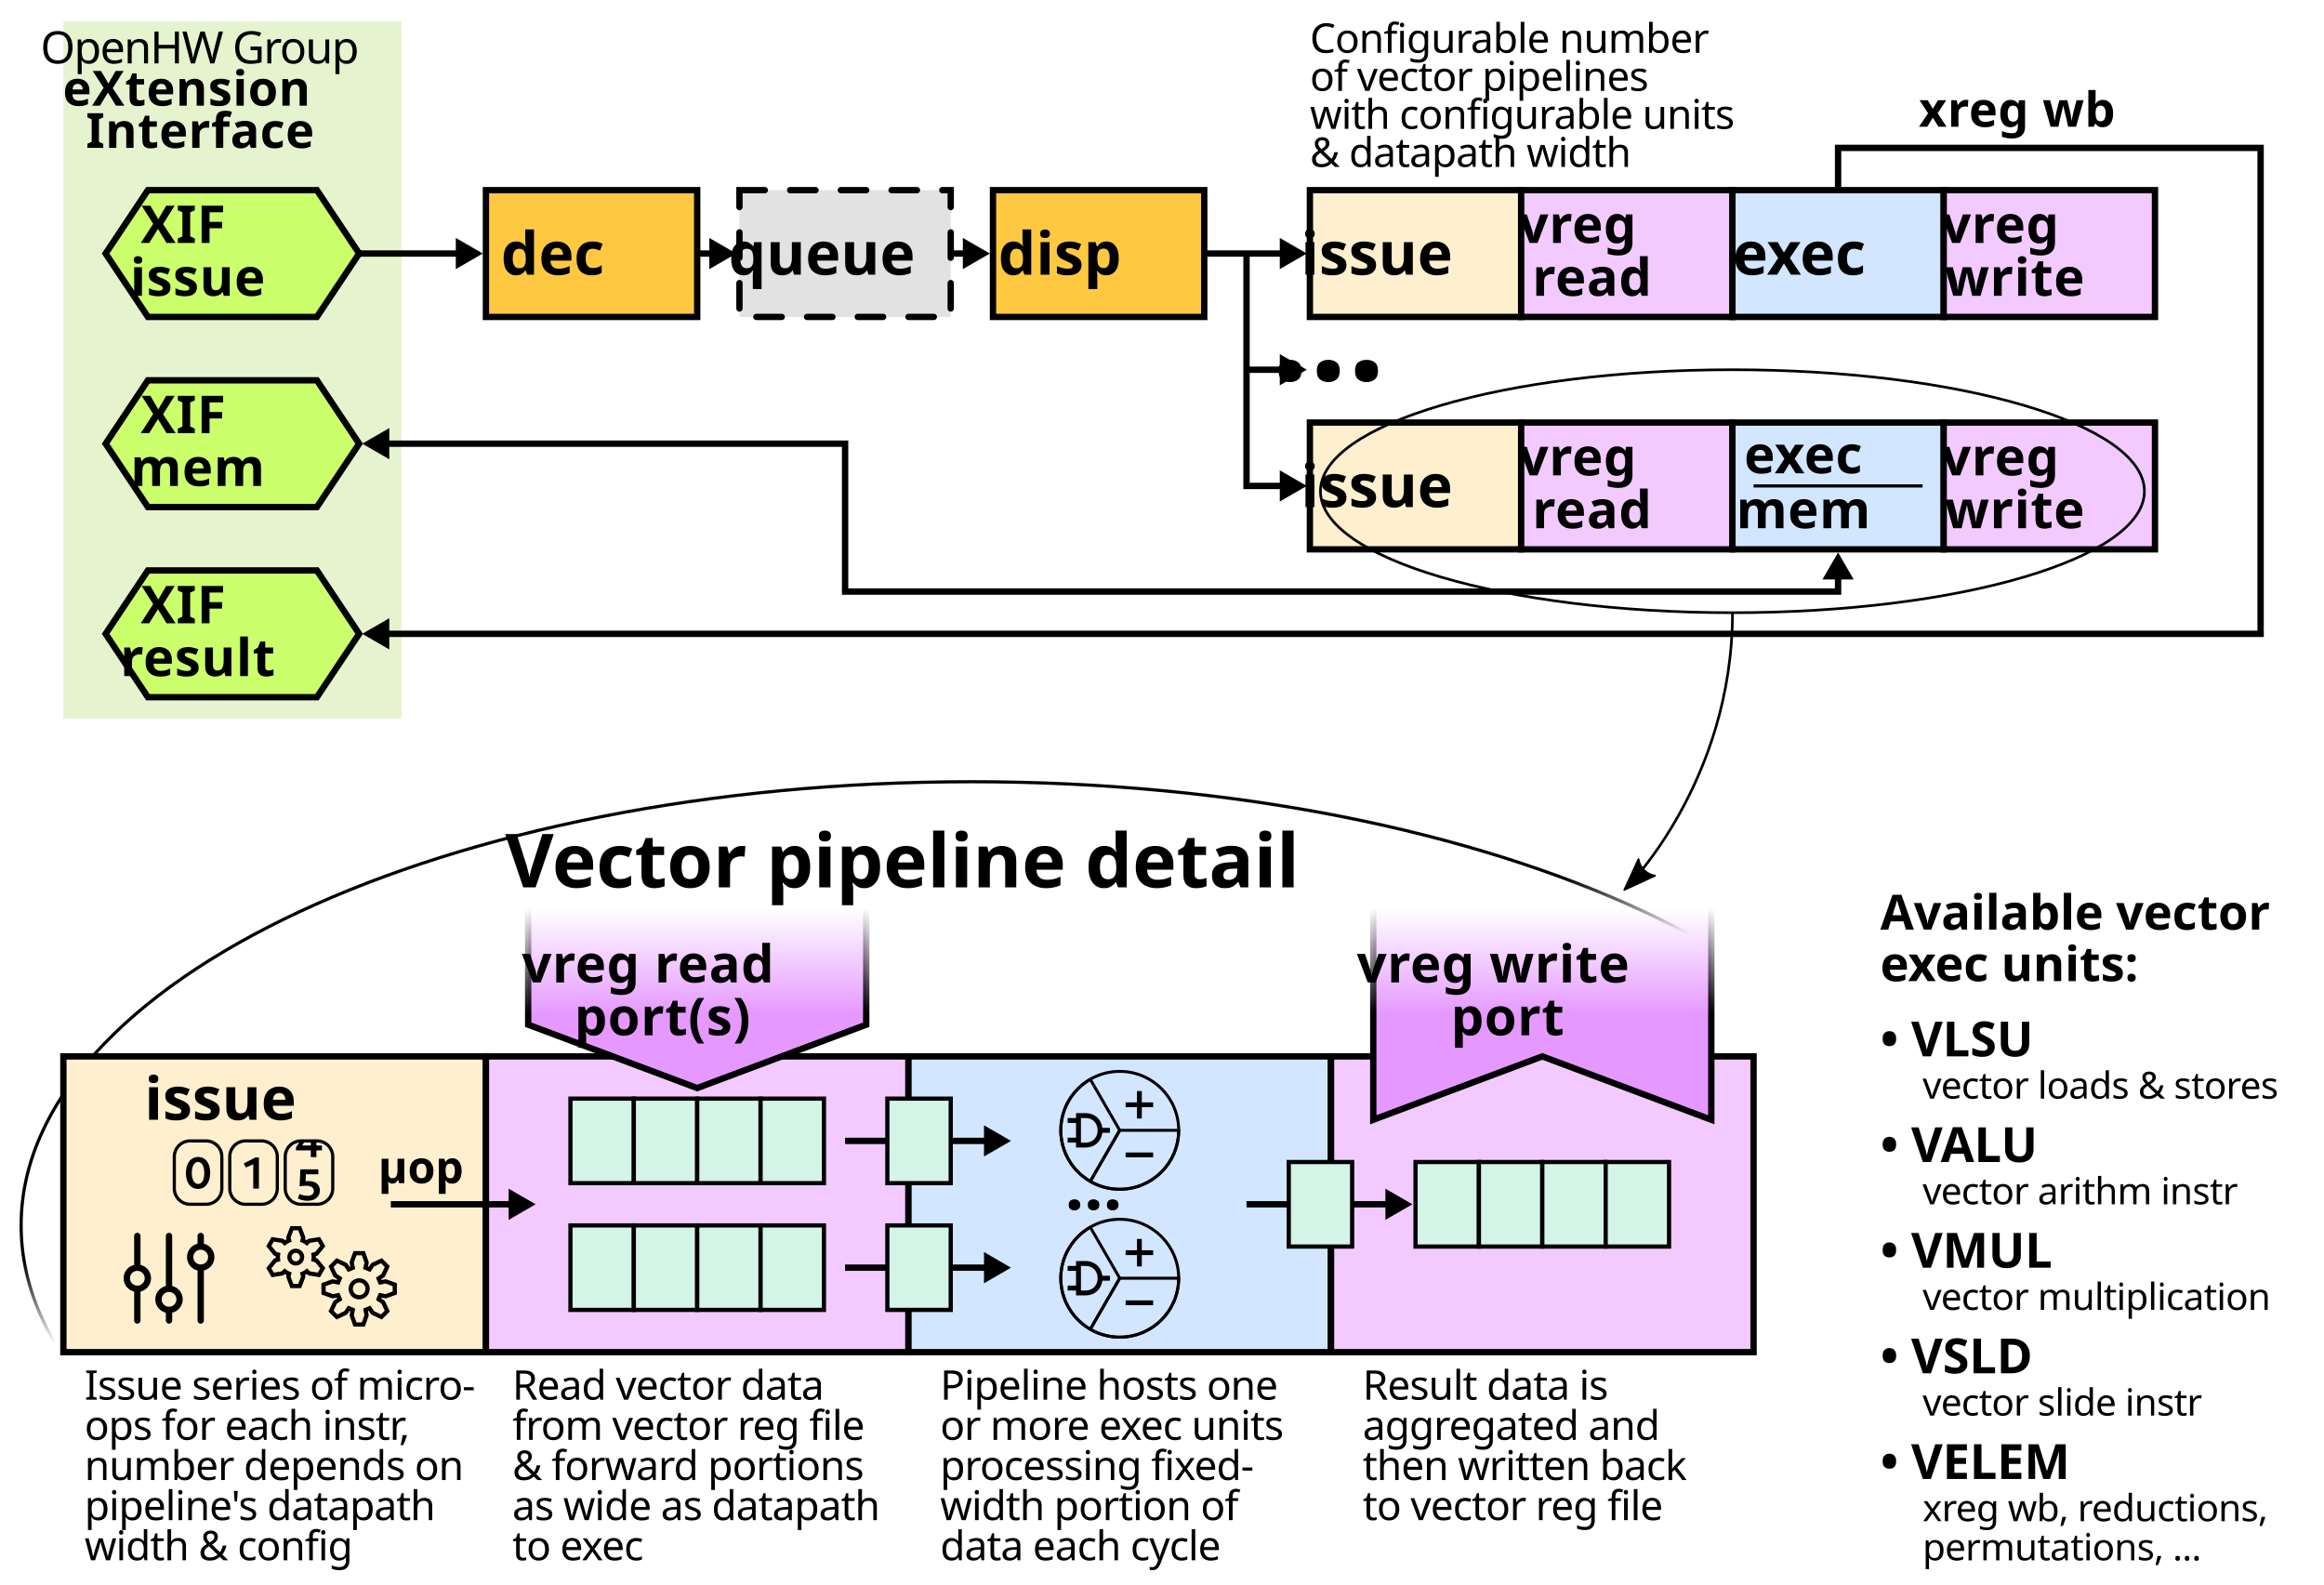
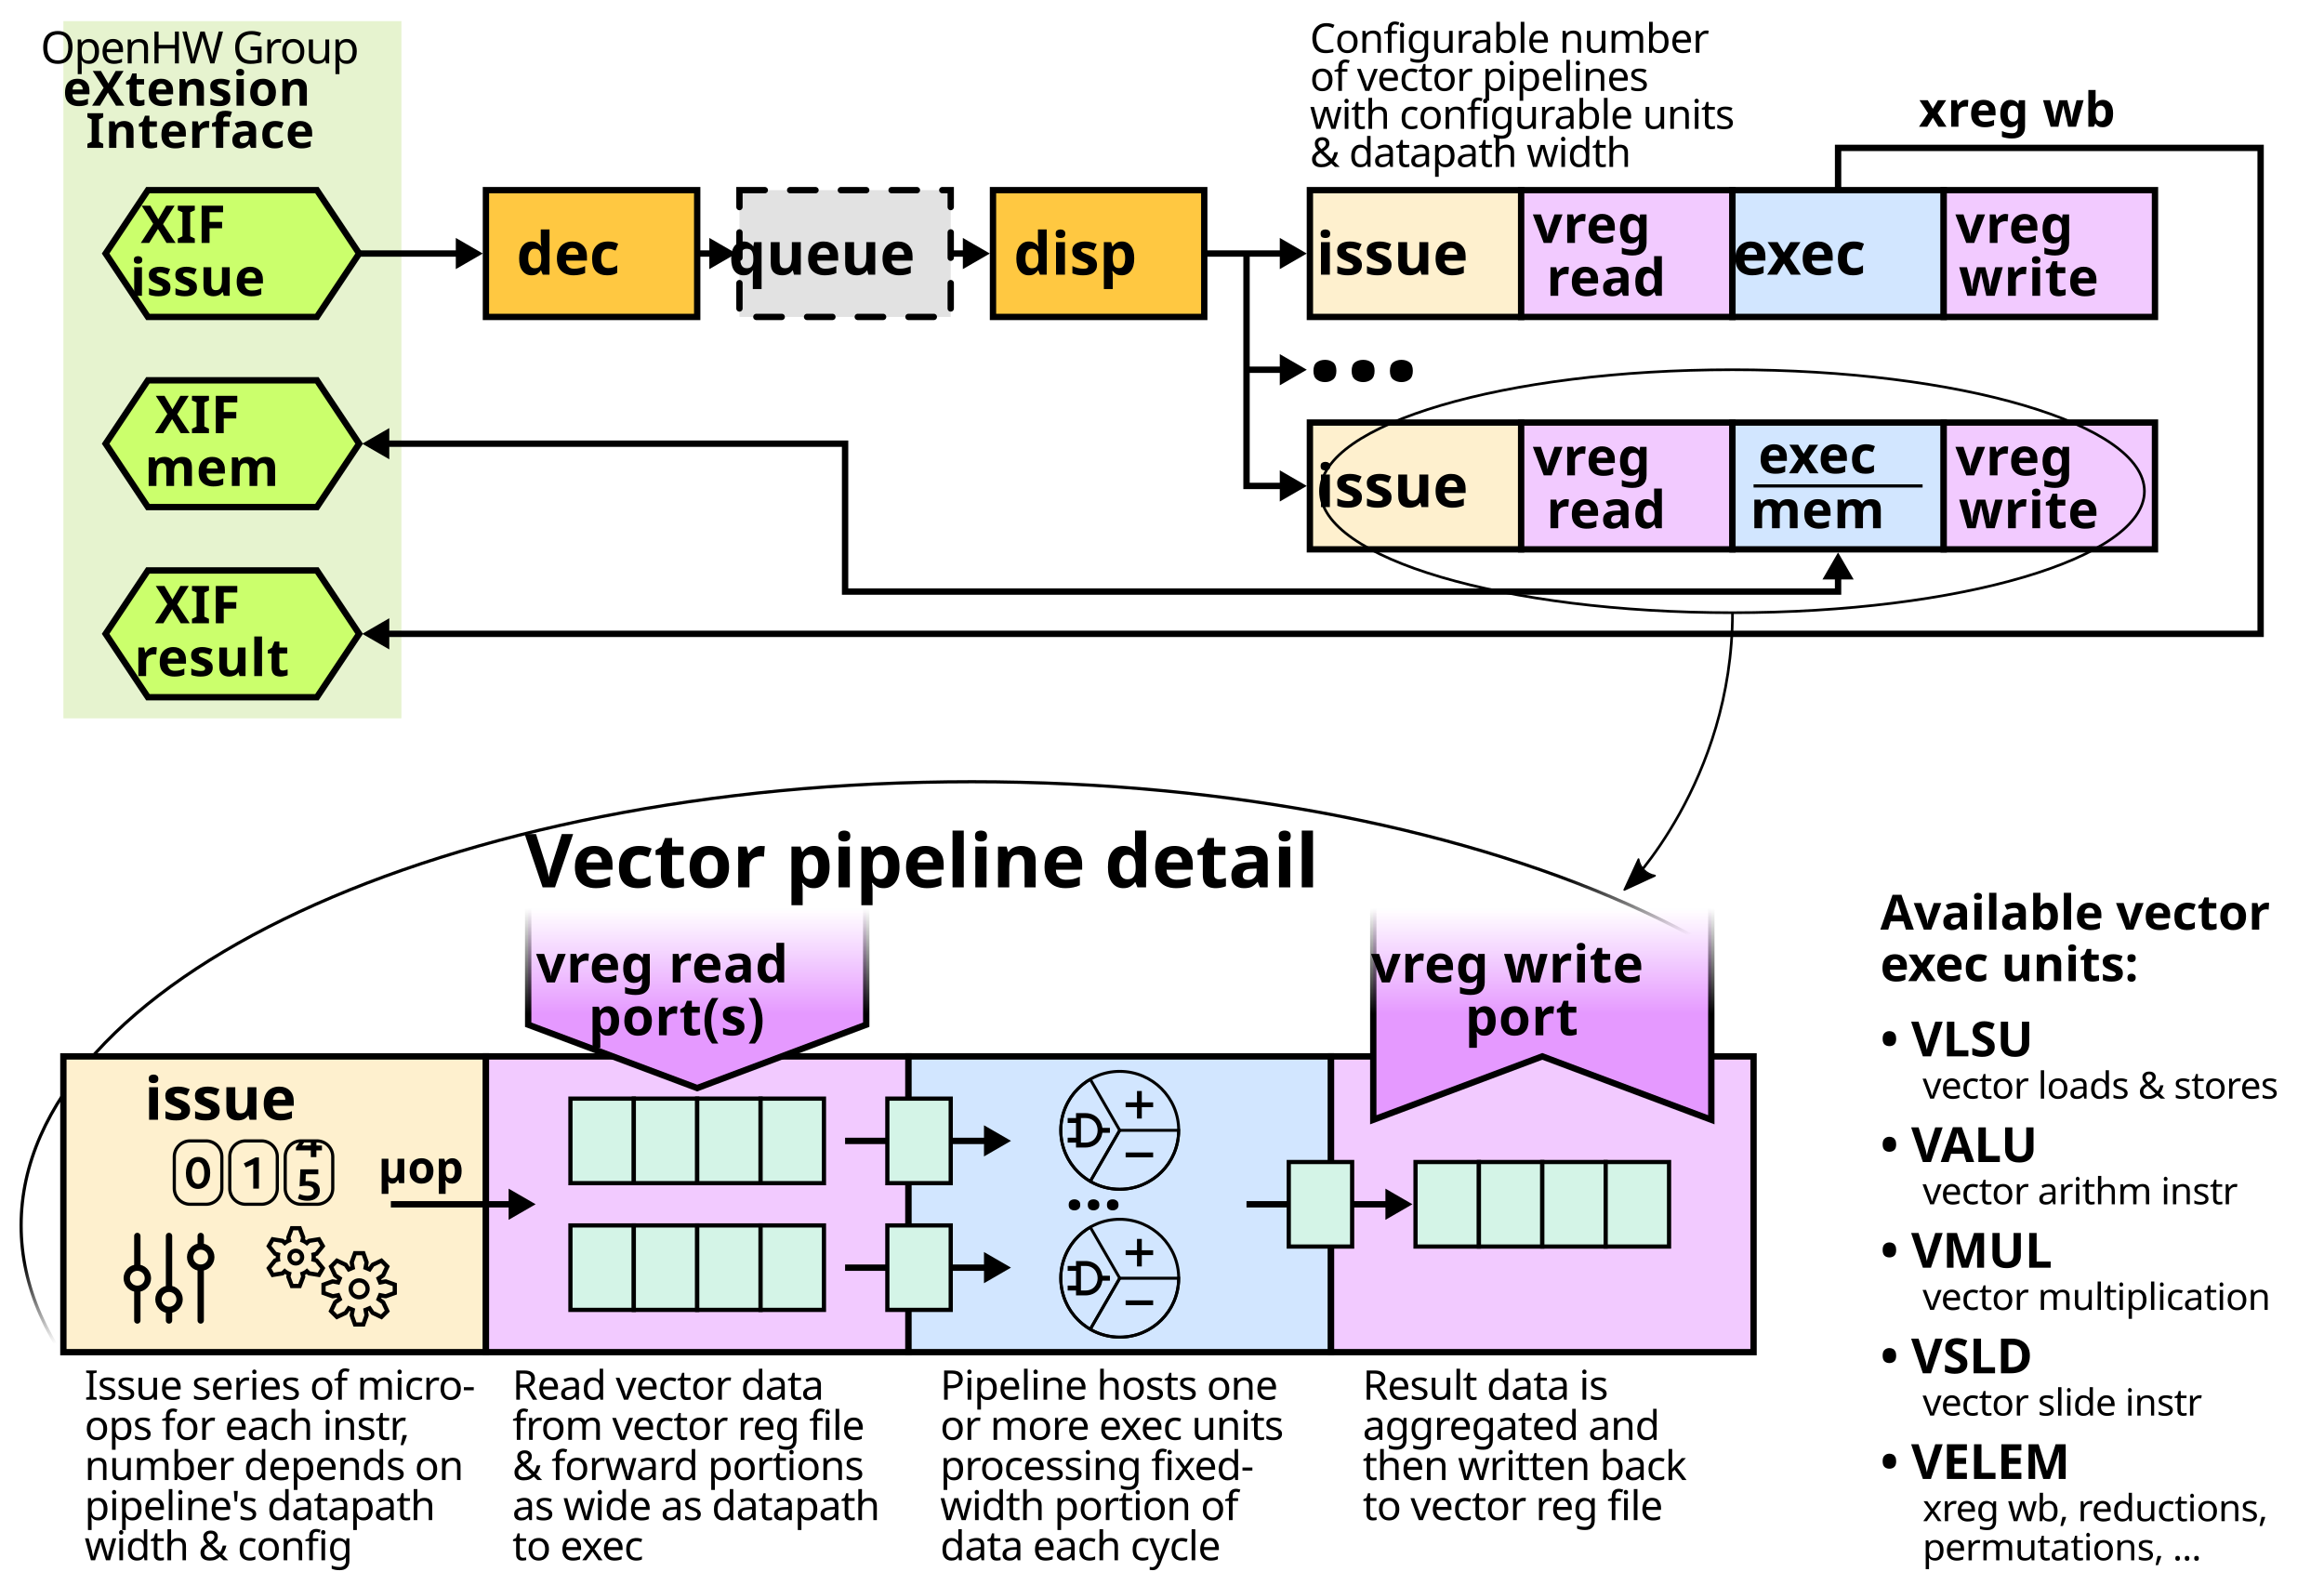
<svg xmlns="http://www.w3.org/2000/svg" xmlns:xlink="http://www.w3.org/1999/xlink" width="220mm" height="150mm" version="1.1" viewBox="0 0 220 150">
  <defs>
    <linearGradient id="linearGradient17680">
      <stop stop-color="#e599ff" offset="0" />
      <stop stop-color="#e599ff" stop-opacity="0" offset="1" />
    </linearGradient>
    <linearGradient id="linearGradient17535">
      <stop offset="0" />
      <stop stop-opacity="0" offset="1" />
    </linearGradient>
    <linearGradient id="linearGradient13724" x1="162" x2="164" y1="71" y2="79" gradientTransform="translate(-18 13)" gradientUnits="userSpaceOnUse">
      <stop offset="0" />
      <stop stop-opacity="0" offset="1" />
    </linearGradient>
    <linearGradient id="linearGradient17537" x1="86" x2="86" y1="86" y2="76" gradientTransform="translate(-20,10)" gradientUnits="userSpaceOnUse" xlink:href="#linearGradient17535" />
    <linearGradient id="linearGradient17682" x1="86" x2="86" y1="86" y2="76" gradientTransform="translate(-20,10)" gradientUnits="userSpaceOnUse" xlink:href="#linearGradient17680" />
    <linearGradient id="linearGradient20952" x1="86" x2="86" y1="88" y2="78" gradientTransform="translate(60,8)" gradientUnits="userSpaceOnUse" xlink:href="#linearGradient17680" />
    <linearGradient id="linearGradient20954" x1="86" x2="86" y1="88" y2="78" gradientTransform="translate(60,8)" gradientUnits="userSpaceOnUse" xlink:href="#linearGradient17535" />
-     <marker id="marker56200-6-4" overflow="visible" orient="auto">
-       <path transform="scale(.4)" d="m5.77 0-8.65 5v-10z" fill="context-stroke" fill-rule="evenodd" stroke="context-stroke" stroke-width="1pt" />
-     </marker>
-     <marker id="marker56200-6-4-0" overflow="visible" orient="auto">
-       <path transform="scale(.4)" d="m5.77 0-8.65 5v-10z" fill="context-stroke" fill-rule="evenodd" stroke="context-stroke" stroke-width="1pt" />
-     </marker>
-     <marker id="marker56200-6-4-6" overflow="visible" orient="auto">
-       <path transform="scale(.4)" d="m5.77 0-8.65 5v-10z" fill="context-stroke" fill-rule="evenodd" stroke="context-stroke" stroke-width="1pt" />
-     </marker>
-     <marker id="marker56200-6-4-7" overflow="visible" orient="auto">
-       <path transform="scale(.4)" d="m5.77 0-8.65 5v-10z" fill="context-stroke" fill-rule="evenodd" stroke="context-stroke" stroke-width="1pt" />
-     </marker>
  </defs>
  <ellipse cx="92" cy="116" rx="90" ry="42" fill="none" stroke="url(#linearGradient13724)" stroke-linecap="round" stroke-width=".3" />
-   <g>
-     <rect x="6" y="2" width="32" height="66" fill="#e6f3cf" />
-     <rect x="70" y="18" width="20" height="12" fill="#e2e2e2" stroke="#000" stroke-dasharray="2.4,2.4" stroke-linecap="round" stroke-width=".6" />
-     <rect x="46" y="18" width="20" height="12" fill="#ffc841" stroke="#000" stroke-linecap="round" stroke-width=".6" />
-     <text x="56" y="26" fill="#000000" font-family="Cantarell" font-size="5.644px" font-weight="bold" stroke-width=".265" text-align="center" text-anchor="middle" style="line-height:6px" xml:space="preserve">
-       <tspan x="56" y="26" font-family="Cantarell" font-size="5.644px" font-weight="bold" stroke-width=".265" text-align="center" text-anchor="middle">dec</tspan>
-     </text>
-     <rect x="94" y="18" width="20" height="12" fill="#ffc841" stroke="#000" stroke-linecap="round" stroke-width=".6" />
-     <text x="104" y="26" fill="#000000" font-family="Cantarell" font-size="5.644px" font-weight="bold" stroke-width=".265" text-align="center" text-anchor="middle" style="line-height:6px" xml:space="preserve">
-       <tspan x="104" y="26" font-family="Cantarell" font-size="5.644px" font-weight="bold" stroke-width=".265" text-align="center" text-anchor="middle">disp</tspan>
-     </text>
-     <rect x="124" y="18" width="20" height="12" fill="#fef0ce" stroke="#000" stroke-linecap="round" stroke-width=".6" />
-     <text x="134" y="26" fill="#000000" font-family="Cantarell" font-size="5.644px" font-weight="bold" stroke-width=".265" text-align="center" text-anchor="middle" style="line-height:6px" xml:space="preserve">
-       <tspan x="134" y="26" font-family="Cantarell" font-size="5.644px" font-weight="bold" stroke-width=".265" text-align="center" text-anchor="middle">issue</tspan>
-     </text>
-     <text x="134" y="36" fill="#000000" font-family="Cantarell" font-size="12.7px" font-weight="bold" stroke-width=".265" text-align="center" text-anchor="middle" style="line-height:13.5px" xml:space="preserve">
-       <tspan x="134" y="36" font-family="Cantarell" font-size="12.7px" font-weight="bold" stroke-width=".265" text-align="center" text-anchor="middle">...</tspan>
-     </text>
-     <rect x="144" y="18" width="20" height="12" fill="#f2caff" stroke="#000" stroke-linecap="round" stroke-width=".6" />
-     <text x="154" y="23" fill="#000000" font-family="Cantarell" font-size="4.939px" font-weight="bold" letter-spacing=".053px" stroke-width=".265" text-align="center" text-anchor="middle" style="line-height:5px" xml:space="preserve">
-       <tspan x="154" y="23" text-align="center">vreg</tspan>
-       <tspan x="154.026" y="28" text-align="center">read</tspan>
-     </text>
-     <rect x="164" y="18" width="20" height="12" fill="#d2e6ff" stroke="#000" stroke-linecap="round" stroke-width=".6" />
-   </g>
-   <g fill="#000000" font-family="Cantarell" stroke-width=".265">
+   <rect x="6" y="2" width="32" height="66" fill="#e6f3cf" />
+   <rect x="70" y="18" width="20" height="12" fill="#e2e2e2" stroke="#000" stroke-dasharray="2.4,2.4" stroke-linecap="round" stroke-width=".6" />
+   <rect x="46" y="18" width="20" height="12" fill="#ffc841" stroke="#000" stroke-linecap="round" stroke-width=".6" />
+   <text x="56" y="26" fill="#000000" font-family="Cantarell" font-size="5.644px" font-weight="bold" stroke-width=".265" text-align="center" text-anchor="middle" style="line-height:6px" xml:space="preserve">
+     <tspan x="56" y="26" font-family="Cantarell" font-size="5.644px" font-weight="bold" stroke-width=".265" text-align="center" text-anchor="middle">dec</tspan>
+   </text>
+   <rect x="94" y="18" width="20" height="12" fill="#ffc841" stroke="#000" stroke-linecap="round" stroke-width=".6" />
+   <text x="104" y="26" fill="#000000" font-family="Cantarell" font-size="5.644px" font-weight="bold" stroke-width=".265" text-align="center" text-anchor="middle" style="line-height:6px" xml:space="preserve">
+     <tspan x="104" y="26" font-family="Cantarell" font-size="5.644px" font-weight="bold" stroke-width=".265" text-align="center" text-anchor="middle">disp</tspan>
+   </text>
+   <rect x="124" y="18" width="20" height="12" fill="#fef0ce" stroke="#000" stroke-linecap="round" stroke-width=".6" />
+   <text x="134" y="26" fill="#000000" font-family="Cantarell" font-size="5.644px" font-weight="bold" stroke-width=".265" text-align="center" text-anchor="middle" style="line-height:6px" xml:space="preserve">
+     <tspan x="134" y="26" font-family="Cantarell" font-size="5.644px" font-weight="bold" stroke-width=".265" text-align="center" text-anchor="middle">issue</tspan>
+   </text>
+   <text x="134" y="36" fill="#000000" font-family="Cantarell" font-size="12.7px" font-weight="bold" stroke-width=".265" text-align="center" text-anchor="middle" style="line-height:13.5px" xml:space="preserve">
+     <tspan x="134" y="36" font-family="Cantarell" font-size="12.7px" font-weight="bold" stroke-width=".265" text-align="center" text-anchor="middle">...</tspan>
+   </text>
+   <rect x="144" y="18" width="20" height="12" fill="#f2caff" stroke="#000" stroke-linecap="round" stroke-width=".6" />
+   <text x="154" y="23" fill="#000000" font-family="Cantarell" font-size="4.939px" font-weight="bold" letter-spacing=".053px" stroke-width=".265" text-align="center" text-anchor="middle" style="line-height:5px" xml:space="preserve">
+     <tspan x="154" y="23" text-align="center">vreg</tspan>
+     <tspan x="154.026" y="28" text-align="center">read</tspan>
+   </text>
+   <rect x="164" y="18" width="20" height="12" fill="#d2e6ff" stroke="#000" stroke-linecap="round" stroke-width=".6" />
+   <g font-family="Cantarell" stroke-width=".265">
    <text x="174" y="26" font-size="5.644px" font-weight="bold" text-align="center" text-anchor="middle" style="line-height:6px" xml:space="preserve">
      <tspan x="174" y="26" font-family="Cantarell" font-size="5.644px" font-weight="bold" stroke-width=".265" text-align="center" text-anchor="middle">exec</tspan>
    </text>
    <text x="194" y="12" font-size="4.586px" font-weight="bold" letter-spacing=".053px" text-align="center" text-anchor="middle" style="line-height:4.875px" xml:space="preserve">
      <tspan x="194.026" y="12" font-family="Cantarell" font-size="4.586px" font-weight="bold" stroke-width=".265" text-align="center" text-anchor="middle">xreg wb</tspan>
    </text>
    <g font-size="3.881px" letter-spacing="-.079px">
      <text x="124" y="5" word-spacing=".794px" style="line-height:3.6px" xml:space="preserve">
        <tspan x="124" y="5">Configurable number</tspan>
        <tspan x="124" y="8.6">of vector pipelines</tspan>
        <tspan x="124" y="12.2">with configurable units</tspan>
        <tspan x="124" y="15.8">&amp; datapath width</tspan>
      </text>
      <text x="8" y="132.5" word-spacing=".529px" style="line-height:3.8px" xml:space="preserve">
        <tspan x="8" y="132.5">Issue series of micro-</tspan>
        <tspan x="8" y="136.3">ops for each instr,</tspan>
        <tspan x="8" y="140.1">number depends on</tspan>
        <tspan x="8" y="143.9">pipeline's datapath</tspan>
        <tspan x="8" y="147.7">width &amp; config</tspan>
      </text>
      <g word-spacing=".794px">
        <text x="48.5" y="132.5" style="line-height:3.8px" xml:space="preserve">
          <tspan x="48.5" y="132.5">Read vector data</tspan>
          <tspan x="48.5" y="136.3">from vector reg file</tspan>
          <tspan x="48.5" y="140.1">&amp; forward portions</tspan>
          <tspan x="48.5" y="143.9">as wide as datapath</tspan>
          <tspan x="48.5" y="147.7">to exec</tspan>
        </text>
        <text x="89" y="132.5" style="line-height:3.8px" xml:space="preserve">
          <tspan x="89" y="132.5">Pipeline hosts one</tspan>
          <tspan x="89" y="136.3">or more exec units</tspan>
          <tspan x="89" y="140.1">processing fixed-</tspan>
          <tspan x="89" y="143.9">width portion of</tspan>
          <tspan x="89" y="147.7">data each cycle</tspan>
        </text>
        <text x="129" y="132.5" style="line-height:3.8px" xml:space="preserve">
          <tspan x="129" y="132.5">Result data is</tspan>
          <tspan x="129" y="136.3">aggregated and</tspan>
          <tspan x="129" y="140.1">then written back</tspan>
          <tspan x="129" y="143.9">to vector reg file</tspan>
        </text>
      </g>
    </g>
  </g>
  <rect x="184" y="18" width="20" height="12" fill="#f2caff" stroke="#000" stroke-linecap="round" stroke-width=".6" />
  <text x="80" y="26" fill="#000000" font-family="Cantarell" font-size="5.644px" font-weight="bold" letter-spacing="0px" stroke-width=".265" text-align="center" text-anchor="middle" style="line-height:6px" xml:space="preserve">
    <tspan x="80" y="26" font-family="Cantarell" font-size="5.644px" font-weight="bold" stroke-width=".265" text-align="center" text-anchor="middle">queue</tspan>
  </text>
  <path d="m114 23.699v0.602h8v-0.602z" color="#000000" style="-inkscape-stroke:none" />
  <g fill-rule="evenodd">
    <path d="m123.38 24-2.076 1.2v-2.4z" color="#000000" stroke-width=".24pt" style="-inkscape-stroke:none" />
    <path d="m121.15 22.523v2.953l2.557-1.477-0.24-0.139zm0.32 0.555 1.596 0.922-1.596 0.922z" color="#000000" style="-inkscape-stroke:none" />
  </g>
  <path d="m118 34.699v0.602h4v-0.602z" color="#000000" style="-inkscape-stroke:none" />
  <g fill-rule="evenodd">
    <path d="m123.38 35-2.076 1.2v-2.4z" color="#000000" stroke-width=".24pt" style="-inkscape-stroke:none" />
    <path d="m121.15 33.523v2.953l2.557-1.477-0.24-0.139zm0.32 0.555 1.596 0.922-1.596 0.924z" color="#000000" style="-inkscape-stroke:none" />
  </g>
  <path d="m117.7 24v22.301h4.301v-0.602h-3.699v-21.699z" color="#000000" style="-inkscape-stroke:none" />
  <g fill-rule="evenodd">
    <path d="m123.38 46-2.076 1.2v-2.4z" color="#000000" stroke-width=".24pt" style="-inkscape-stroke:none" />
    <path d="m121.15 44.523v2.953l2.557-1.477-0.24-0.139zm0.32 0.555 1.596 0.922-1.596 0.922z" color="#000000" style="-inkscape-stroke:none" />
  </g>
-   <g>
-     <path d="m36 41.699v0.602h43.699v14h94.602v-2.301h-0.602v1.699h-93.398v-14z" color="#000000" style="-inkscape-stroke:none" />
-     <g fill-rule="evenodd">
-       <path d="m174 52.615 1.2 2.076h-2.4z" color="#000000" stroke-width=".24pt" style="-inkscape-stroke:none" />
-       <path d="m174 52.295-0.139 0.24-1.338 2.316h2.953zm0 0.641 0.922 1.596h-1.844z" color="#000000" style="-inkscape-stroke:none" />
-       <path d="m34.615 42 2.076-1.2v2.4z" color="#000000" stroke-width=".24pt" style="-inkscape-stroke:none" />
-       <path d="m36.852 40.523-2.557 1.477 0.24 0.139 2.316 1.338zm-0.32 0.555v1.844l-1.596-0.922z" color="#000000" style="-inkscape-stroke:none" />
-     </g>
+   <path d="m36 41.699v0.602h43.699v14h94.602v-2.301h-0.602v1.699h-93.398v-14z" color="#000000" style="-inkscape-stroke:none" />
+   <g fill-rule="evenodd">
+     <path d="m174 52.615 1.2 2.076h-2.4z" color="#000000" stroke-width=".24pt" style="-inkscape-stroke:none" />
+     <path d="m174 52.295-0.139 0.24-1.338 2.316h2.953zm0 0.641 0.922 1.596h-1.844z" color="#000000" style="-inkscape-stroke:none" />
+     <path d="m34.615 42 2.076-1.2v2.4z" color="#000000" stroke-width=".24pt" style="-inkscape-stroke:none" />
+     <path d="m36.852 40.523-2.557 1.477 0.24 0.139 2.316 1.338zm-0.32 0.555v1.844l-1.596-0.922z" color="#000000" style="-inkscape-stroke:none" />
  </g>
  <path d="m173.7 13.699v4.301h0.602v-3.699h39.398v45.398h-177.7v0.602h178.3v-46.602z" color="#000000" style="-inkscape-stroke:none" />
  <g fill-rule="evenodd">
    <path d="m34.615 60 2.076-1.2v2.4z" color="#000000" stroke-width=".24pt" style="-inkscape-stroke:none" />
    <path d="m36.852 58.523-2.557 1.477 0.24 0.139 2.316 1.338zm-0.32 0.555v1.844l-1.596-0.922z" color="#000000" style="-inkscape-stroke:none" />
  </g>
  <path d="m90 23.699v0.602h2v-0.602z" color="#000000" style="-inkscape-stroke:none" />
  <g fill-rule="evenodd">
    <path d="m93.385 24-2.076 1.2v-2.4z" color="#000000" stroke-width=".24pt" style="-inkscape-stroke:none" />
    <path d="m91.148 22.523v2.953l2.557-1.477-0.24-0.139zm0.32 0.555 1.596 0.922-1.596 0.922z" color="#000000" style="-inkscape-stroke:none" />
  </g>
  <path d="m66 23.699v0.602h2v-0.602z" color="#000000" style="-inkscape-stroke:none" />
  <g fill-rule="evenodd">
    <path d="m69.385 24-2.076 1.2v-2.4z" color="#000000" stroke-width=".24pt" style="-inkscape-stroke:none" />
    <path d="m67.148 22.523v2.953l2.557-1.477-0.24-0.139zm0.32 0.555 1.596 0.922-1.596 0.922z" color="#000000" style="-inkscape-stroke:none" />
  </g>
  <path d="m34 23.699v0.602h10v-0.602z" color="#000000" style="-inkscape-stroke:none" />
  <g fill-rule="evenodd">
    <path d="m45.385 24-2.076 1.2v-2.4z" color="#000000" stroke-width=".24pt" style="-inkscape-stroke:none" />
    <path d="m43.148 22.523v2.953l2.557-1.477-0.24-0.139zm0.32 0.555 1.596 0.922-1.596 0.922z" color="#000000" style="-inkscape-stroke:none" />
  </g>
-   <g>
-     <text x="194" y="23" fill="#000000" font-family="Cantarell" font-size="4.939px" font-weight="bold" letter-spacing=".053px" stroke-width=".265" text-align="center" text-anchor="middle" style="line-height:5px" xml:space="preserve">
-       <tspan x="194" y="23" text-align="center">vreg</tspan>
-       <tspan x="194.026" y="28" text-align="center">write</tspan>
-     </text>
-     <rect x="124" y="40" width="20" height="12" fill="#fef0ce" stroke="#000" stroke-linecap="round" stroke-width=".6" />
-     <text x="134" y="48" fill="#000000" font-family="Cantarell" font-size="5.644px" font-weight="bold" stroke-width=".265" text-align="center" text-anchor="middle" style="line-height:6px" xml:space="preserve">
-       <tspan x="134" y="48" font-family="Cantarell" font-size="5.644px" font-weight="bold" stroke-width=".265" text-align="center" text-anchor="middle">issue</tspan>
-     </text>
-     <rect x="144" y="40" width="20" height="12" fill="#f2caff" stroke="#000" stroke-linecap="round" stroke-width=".6" />
-     <text x="154" y="45" fill="#000000" font-family="Cantarell" font-size="4.939px" font-weight="bold" letter-spacing=".053px" stroke-width=".265" text-align="center" text-anchor="middle" style="line-height:5px" xml:space="preserve">
-       <tspan x="154" y="45" text-align="center">vreg</tspan>
-       <tspan x="154.026" y="50" text-align="center">read</tspan>
-     </text>
-     <rect x="164" y="40" width="20" height="12" fill="#d2e6ff" stroke="#000" stroke-linecap="round" stroke-width=".6" />
-     <text x="174" y="44.8" fill="#000000" font-family="Cantarell" font-size="4.939px" font-weight="bold" letter-spacing=".053px" stroke-width=".265" text-align="center" text-anchor="middle" style="line-height:5.25px" xml:space="preserve">
-       <tspan x="174.026" y="44.8" font-family="Cantarell" font-size="4.939px" font-weight="bold" stroke-width=".265" text-align="center" text-anchor="middle">exec</tspan>
-     </text>
-     <text x="174" y="50" fill="#000000" font-family="Cantarell" font-size="4.939px" font-weight="bold" letter-spacing=".053px" stroke-width=".265" text-align="center" text-anchor="middle" style="line-height:5.25px" xml:space="preserve">
-       <tspan x="174.026" y="50" font-family="Cantarell" font-size="4.939px" font-weight="bold" stroke-width=".265" text-align="center" text-anchor="middle">mem</tspan>
-     </text>
-     <rect x="184" y="40" width="20" height="12" fill="#f2caff" stroke="#000" stroke-linecap="round" stroke-width=".6" />
-     <text x="194" y="45" fill="#000000" font-family="Cantarell" font-size="4.939px" font-weight="bold" letter-spacing=".053px" stroke-width=".265" text-align="center" text-anchor="middle" style="line-height:5px" xml:space="preserve">
-       <tspan x="194" y="45" text-align="center">vreg</tspan>
-       <tspan x="194.026" y="50" text-align="center">write</tspan>
-     </text>
-   </g>
+   <text x="194" y="23" fill="#000000" font-family="Cantarell" font-size="4.939px" font-weight="bold" letter-spacing=".053px" stroke-width=".265" text-align="center" text-anchor="middle" style="line-height:5px" xml:space="preserve">
+     <tspan x="194" y="23" text-align="center">vreg</tspan>
+     <tspan x="194.026" y="28" text-align="center">write</tspan>
+   </text>
+   <rect x="124" y="40" width="20" height="12" fill="#fef0ce" stroke="#000" stroke-linecap="round" stroke-width=".6" />
+   <text x="134" y="48" fill="#000000" font-family="Cantarell" font-size="5.644px" font-weight="bold" stroke-width=".265" text-align="center" text-anchor="middle" style="line-height:6px" xml:space="preserve">
+     <tspan x="134" y="48" font-family="Cantarell" font-size="5.644px" font-weight="bold" stroke-width=".265" text-align="center" text-anchor="middle">issue</tspan>
+   </text>
+   <rect x="144" y="40" width="20" height="12" fill="#f2caff" stroke="#000" stroke-linecap="round" stroke-width=".6" />
+   <text x="154" y="45" fill="#000000" font-family="Cantarell" font-size="4.939px" font-weight="bold" letter-spacing=".053px" stroke-width=".265" text-align="center" text-anchor="middle" style="line-height:5px" xml:space="preserve">
+     <tspan x="154" y="45" text-align="center">vreg</tspan>
+     <tspan x="154.026" y="50" text-align="center">read</tspan>
+   </text>
+   <rect x="164" y="40" width="20" height="12" fill="#d2e6ff" stroke="#000" stroke-linecap="round" stroke-width=".6" />
+   <text x="174" y="44.8" fill="#000000" font-family="Cantarell" font-size="4.939px" font-weight="bold" letter-spacing=".053px" stroke-width=".265" text-align="center" text-anchor="middle" style="line-height:5.25px" xml:space="preserve">
+     <tspan x="174.026" y="44.8" font-family="Cantarell" font-size="4.939px" font-weight="bold" stroke-width=".265" text-align="center" text-anchor="middle">exec</tspan>
+   </text>
+   <text x="174" y="50" fill="#000000" font-family="Cantarell" font-size="4.939px" font-weight="bold" letter-spacing=".053px" stroke-width=".265" text-align="center" text-anchor="middle" style="line-height:5.25px" xml:space="preserve">
+     <tspan x="174.026" y="50" font-family="Cantarell" font-size="4.939px" font-weight="bold" stroke-width=".265" text-align="center" text-anchor="middle">mem</tspan>
+   </text>
+   <rect x="184" y="40" width="20" height="12" fill="#f2caff" stroke="#000" stroke-linecap="round" stroke-width=".6" />
+   <text x="194" y="45" fill="#000000" font-family="Cantarell" font-size="4.939px" font-weight="bold" letter-spacing=".053px" stroke-width=".265" text-align="center" text-anchor="middle" style="line-height:5px" xml:space="preserve">
+     <tspan x="194" y="45" text-align="center">vreg</tspan>
+     <tspan x="194.026" y="50" text-align="center">write</tspan>
+   </text>
  <path d="m166 46h16" fill="none" stroke="#000" stroke-width=".3" />
  <rect x="6" y="100" width="40" height="28" fill="#fef0ce" stroke="#000" stroke-linecap="round" stroke-width=".6" />
-   <g fill="#000000" font-family="Cantarell" stroke-width=".265">
+   <g font-family="Cantarell" stroke-width=".265">
    <g font-weight="bold">
      <text x="26" y="106" font-size="5.644px" text-align="center" text-anchor="middle" style="line-height:6px" xml:space="preserve">
        <tspan x="26" y="106" font-family="Cantarell" font-size="5.644px" font-weight="bold" stroke-width=".265" text-align="center" text-anchor="middle">issue</tspan>
      </text>
      <text x="178" y="88" font-size="4.586px" style="line-height:4.875px" xml:space="preserve">
        <tspan x="178" y="88">Available vector</tspan>
        <tspan x="178" y="92.875">exec units:</tspan>
      </text>
      <text x="178" y="100" font-size="4.586px" word-spacing="1.058px" style="line-height:4.875px" xml:space="preserve">
        <tspan x="178" y="100" font-family="Cantarell" font-size="4.586px" font-weight="bold" stroke-width=".265">• VLSU</tspan>
      </text>
    </g>
-     <g>
-       <text x="182" y="104" font-size="3.528px" letter-spacing="-.053px" word-spacing=".079px" style="line-height:4px" xml:space="preserve">
-         <tspan x="182" y="104" font-family="Cantarell" font-size="3.528px" stroke-width=".265">vector loads &amp; stores</tspan>
-       </text>
-       <text x="178" y="110" font-size="4.586px" font-weight="bold" word-spacing="1.058px" style="line-height:4.875px" xml:space="preserve">
-         <tspan x="178" y="110" font-family="Cantarell" font-size="4.586px" font-weight="bold" stroke-width=".265">• VALU</tspan>
-       </text>
-       <text x="182" y="114" font-size="3.528px" letter-spacing="-.053px" word-spacing=".079px" style="line-height:4px" xml:space="preserve">
-         <tspan x="182" y="114" font-family="Cantarell" font-size="3.528px" stroke-width=".265">vector arithm instr</tspan>
-       </text>
-       <text x="178" y="120" font-size="4.586px" font-weight="bold" word-spacing="1.058px" style="line-height:4.875px" xml:space="preserve">
-         <tspan x="178" y="120" font-family="Cantarell" font-size="4.586px" font-weight="bold" stroke-width=".265">• VMUL</tspan>
-       </text>
-       <text x="182" y="124" font-size="3.528px" letter-spacing="-.053px" word-spacing=".079px" style="line-height:4px" xml:space="preserve">
-         <tspan x="182" y="124" font-family="Cantarell" font-size="3.528px" stroke-width=".265">vector multiplication</tspan>
-       </text>
-       <text x="178" y="130" font-size="4.586px" font-weight="bold" word-spacing="1.058px" style="line-height:4.875px" xml:space="preserve">
-         <tspan x="178" y="130" font-family="Cantarell" font-size="4.586px" font-weight="bold" stroke-width=".265">• VSLD</tspan>
-       </text>
-       <text x="182" y="134" font-size="3.528px" letter-spacing="-.053px" word-spacing=".079px" style="line-height:4px" xml:space="preserve">
-         <tspan x="182" y="134" font-family="Cantarell" font-size="3.528px" stroke-width=".265">vector slide instr</tspan>
-       </text>
-       <text x="178" y="140" font-size="4.586px" font-weight="bold" word-spacing="1.058px" style="line-height:4.875px" xml:space="preserve">
-         <tspan x="178" y="140" font-family="Cantarell" font-size="4.586px" font-weight="bold" stroke-width=".265">• VELEM</tspan>
-       </text>
-       <text x="182" y="144" font-size="3.528px" letter-spacing="-.053px" word-spacing=".079px" style="line-height:3.7px" xml:space="preserve">
-         <tspan x="182" y="144">xreg wb, reductions,</tspan>
-         <tspan x="182" y="147.7">permutations, ...</tspan>
-       </text>
-     </g>
+     <text x="182" y="104" font-size="3.528px" letter-spacing="-.053px" word-spacing=".079px" style="line-height:4px" xml:space="preserve">
+       <tspan x="182" y="104" font-family="Cantarell" font-size="3.528px" stroke-width=".265">vector loads &amp; stores</tspan>
+     </text>
+     <text x="178" y="110" font-size="4.586px" font-weight="bold" word-spacing="1.058px" style="line-height:4.875px" xml:space="preserve">
+       <tspan x="178" y="110" font-family="Cantarell" font-size="4.586px" font-weight="bold" stroke-width=".265">• VALU</tspan>
+     </text>
+     <text x="182" y="114" font-size="3.528px" letter-spacing="-.053px" word-spacing=".079px" style="line-height:4px" xml:space="preserve">
+       <tspan x="182" y="114" font-family="Cantarell" font-size="3.528px" stroke-width=".265">vector arithm instr</tspan>
+     </text>
+     <text x="178" y="120" font-size="4.586px" font-weight="bold" word-spacing="1.058px" style="line-height:4.875px" xml:space="preserve">
+       <tspan x="178" y="120" font-family="Cantarell" font-size="4.586px" font-weight="bold" stroke-width=".265">• VMUL</tspan>
+     </text>
+     <text x="182" y="124" font-size="3.528px" letter-spacing="-.053px" word-spacing=".079px" style="line-height:4px" xml:space="preserve">
+       <tspan x="182" y="124" font-family="Cantarell" font-size="3.528px" stroke-width=".265">vector multiplication</tspan>
+     </text>
+     <text x="178" y="130" font-size="4.586px" font-weight="bold" word-spacing="1.058px" style="line-height:4.875px" xml:space="preserve">
+       <tspan x="178" y="130" font-family="Cantarell" font-size="4.586px" font-weight="bold" stroke-width=".265">• VSLD</tspan>
+     </text>
+     <text x="182" y="134" font-size="3.528px" letter-spacing="-.053px" word-spacing=".079px" style="line-height:4px" xml:space="preserve">
+       <tspan x="182" y="134" font-family="Cantarell" font-size="3.528px" stroke-width=".265">vector slide instr</tspan>
+     </text>
+     <text x="178" y="140" font-size="4.586px" font-weight="bold" word-spacing="1.058px" style="line-height:4.875px" xml:space="preserve">
+       <tspan x="178" y="140" font-family="Cantarell" font-size="4.586px" font-weight="bold" stroke-width=".265">• VELEM</tspan>
+     </text>
+     <text x="182" y="144" font-size="3.528px" letter-spacing="-.053px" word-spacing=".079px" style="line-height:3.7px" xml:space="preserve">
+       <tspan x="182" y="144">xreg wb, reductions,</tspan>
+       <tspan x="182" y="147.7">permutations, ...</tspan>
+     </text>
  </g>
  <g stroke="#000" stroke-width=".6">
    <g stroke-linecap="round">
      <rect x="46" y="100" width="40" height="28" fill="#f2caff" />
      <rect x="86" y="100" width="40" height="28" fill="#d2e6ff" />
      <rect x="126" y="100" width="40" height="28" fill="#f2caff" />
    </g>
    <path d="m14 18h16l4 6-4 6h-16l-4-6z" fill="#cbff6c" />
  </g>
-   <g fill="#000000" font-family="Cantarell" font-weight="bold" letter-spacing=".053px" stroke-width=".265" text-anchor="middle">
+   <g font-family="Cantarell" font-weight="bold" letter-spacing=".053px" stroke-width=".265" text-anchor="middle">
    <text x="22" y="23" font-size="4.939px" text-align="center" style="line-height:5px" xml:space="preserve">
      <tspan x="22" y="23" text-align="center">XIF</tspan>
      <tspan x="22.026" y="28" text-align="center">issue</tspan>
    </text>
    <text x="22" y="10" font-size="4.586px" text-align="center" style="line-height:4px" xml:space="preserve">
      <tspan x="22" y="10" text-align="center">eXtension</tspan>
      <tspan x="22.026" y="14" text-align="center">Interface</tspan>
    </text>
    <text x="22.066" y="6" font-size="4.586px" text-align="center" style="line-height:4.643px" xml:space="preserve">
      <tspan x="22" y="6" font-family="Cantarell" font-size="4.233px" font-weight="normal" letter-spacing="-.132px" stroke-width=".265" text-align="center" text-anchor="middle" word-spacing=".265px">OpenHW Group</tspan>
    </text>
  </g>
-   <g>
-     <path d="m14 36h16l4 6-4 6h-16l-4-6z" fill="#cbff6c" stroke="#000" stroke-width=".6" />
-     <text x="22" y="41" fill="#000000" font-family="Cantarell" font-size="4.939px" font-weight="bold" letter-spacing=".053px" stroke-width=".265" text-align="center" text-anchor="middle" style="line-height:5px" xml:space="preserve">
-       <tspan x="22" y="41" text-align="center">XIF</tspan>
-       <tspan x="22.026" y="46" text-align="center">mem</tspan>
-     </text>
-     <path d="m14 54h16l4 6-4 6h-16l-4-6z" fill="#cbff6c" stroke="#000" stroke-width=".6" />
-     <text x="22" y="59" fill="#000000" font-family="Cantarell" font-size="4.939px" font-weight="bold" letter-spacing=".053px" stroke-width=".265" text-align="center" text-anchor="middle" style="line-height:5px" xml:space="preserve">
-       <tspan x="22" y="59" text-align="center">XIF</tspan>
-       <tspan x="22.026" y="64" text-align="center">result</tspan>
-     </text>
-   </g>
+   <path d="m14 36h16l4 6-4 6h-16l-4-6z" fill="#cbff6c" stroke="#000" stroke-width=".6" />
+   <text x="22" y="41" fill="#000000" font-family="Cantarell" font-size="4.939px" font-weight="bold" letter-spacing=".053px" stroke-width=".265" text-align="center" text-anchor="middle" style="line-height:5px" xml:space="preserve">
+     <tspan x="22" y="41" text-align="center">XIF</tspan>
+     <tspan x="22.026" y="46" text-align="center">mem</tspan>
+   </text>
+   <path d="m14 54h16l4 6-4 6h-16l-4-6z" fill="#cbff6c" stroke="#000" stroke-width=".6" />
+   <text x="22" y="59" fill="#000000" font-family="Cantarell" font-size="4.939px" font-weight="bold" letter-spacing=".053px" stroke-width=".265" text-align="center" text-anchor="middle" style="line-height:5px" xml:space="preserve">
+     <tspan x="22" y="59" text-align="center">XIF</tspan>
+     <tspan x="22.026" y="64" text-align="center">result</tspan>
+   </text>
  <ellipse cx="164" cy="46.5" rx="39" ry="11.5" fill="none" stroke="#000" stroke-linecap="round" stroke-width=".25" />
  <path d="m163.88 58c0 15.948-9.963 25.912-9.963 25.912l0.176 0.176s10.037-10.036 10.037-26.088z" color="#000000" style="-inkscape-stroke:none" />
  <g fill-rule="evenodd" stroke-linejoin="round">
    <path d="m156.67 82.895-2.906 1.343 1.343-2.906c0.122 0.801 0.755 1.43 1.562 1.562z" color="#000000" stroke-width=".172" style="-inkscape-stroke:none" />
    <path d="m155.12 81.246a0.086 0.086 0 0 0-0.09 0.051l-1.344 2.904a0.086 0.086 0 0 0 0.115 0.115l2.906-1.344a0.086 0.086 0 0 0-0.023-0.162c-0.772-0.127-1.374-0.729-1.49-1.492a0.086 0.086 0 0 0-0.074-0.072zm-6e-3 0.277c0.178 0.674 0.687 1.18 1.365 1.365l-2.539 1.174z" color="#000000" style="-inkscape-stroke:none" />
  </g>
  <path d="m50 85v12l16 6 16-6v-12z" fill="url(#linearGradient17682)" stroke="url(#linearGradient17537)" stroke-width=".6" />
  <g fill="#d4f4e7" stroke="#000" stroke-linecap="round" stroke-width=".4">
    <rect x="54" y="104" width="6" height="8" />
    <rect x="60" y="104" width="6" height="8" />
    <rect x="66" y="104" width="6" height="8" />
    <rect x="72" y="104" width="6" height="8" />
    <rect x="54" y="116" width="6" height="8" />
    <rect x="60" y="116" width="6" height="8" />
    <rect x="66" y="116" width="6" height="8" />
    <rect x="72" y="116" width="6" height="8" />
    <rect x="134" y="110" width="6" height="8" />
    <rect x="140" y="110" width="6" height="8" />
    <rect x="146" y="110" width="6" height="8" />
    <rect x="152" y="110" width="6" height="8" />
  </g>
-   <g>
-     <text x="66" y="93" fill="#000000" font-family="Cantarell" font-size="4.939px" font-weight="bold" letter-spacing=".053px" stroke-width=".265" text-align="center" text-anchor="middle" word-spacing=".529px" style="line-height:5px" xml:space="preserve">
-       <tspan x="66" y="93" text-align="center">vreg read</tspan>
-       <tspan x="66.026" y="98" text-align="center">port(s)</tspan>
-     </text>
-     <path d="m130 84v22l16-6 16 6v-22z" fill="url(#linearGradient20952)" stroke="url(#linearGradient20954)" stroke-width=".6" />
-     <text x="146" y="93" fill="#000000" font-family="Cantarell" font-size="4.939px" font-weight="bold" letter-spacing=".053px" stroke-width=".265" text-align="center" text-anchor="middle" word-spacing=".529px" style="line-height:5px" xml:space="preserve">
-       <tspan x="146" y="93" text-align="center">vreg write</tspan>
-       <tspan x="146.026" y="98" text-align="center">port</tspan>
-     </text>
-     <text x="90" y="84" fill="#000000" font-family="Cantarell" font-size="7.056px" font-weight="bold" stroke-width=".265" text-align="center" text-anchor="middle" word-spacing=".794px" style="line-height:7.5px" xml:space="preserve">
-       <tspan x="90" y="84" font-family="Cantarell" font-size="7.056px" font-weight="bold" stroke-width=".265" text-align="center" text-anchor="middle">Vector pipeline detail</tspan>
-     </text>
-   </g>
-   <g fill="none" stroke="#000" stroke-width=".6">
-     <path d="m80 108h14" marker-end="url(#marker56200-6-4)" />
-     <path d="m37 114h12" marker-end="url(#marker56200-6-4-7)" />
-     <path d="m80 120h14" marker-end="url(#marker56200-6-4-0)" />
-     <path d="m118 114h14" marker-end="url(#marker56200-6-4-6)" />
-   </g>
-   <g fill="#d4f4e7" stroke="#000" stroke-linecap="round" stroke-width=".4">
-     <rect x="84" y="104" width="6" height="8" />
-     <rect x="122" y="110" width="6" height="8" />
-     <rect x="84" y="116" width="6" height="8" />
-   </g>
-   <g transform="matrix(.93008 0 0 .93008 76.237 54.915)" fill="none" stroke="#000">
-     <g stroke-width=".3">
-       <circle cx="32" cy="56" r="6" />
-       <path d="m38 56a6 6 0 0 1-3 5.196 6 6 0 0 1-6 0l3-5.196z" />
-       <path d="m29 61.196a6 6 0 0 1-3-5.196 6 6 0 0 1 3-5.196l3 5.196z" />
-     </g>
-     <g>
+   <text x="66" y="93" fill="#000000" font-family="Cantarell" font-size="4.939px" font-weight="bold" letter-spacing=".053px" stroke-width=".265" text-align="center" text-anchor="middle" word-spacing=".529px" style="line-height:5px" xml:space="preserve">
+     <tspan x="66" y="93" text-align="center">vreg read</tspan>
+     <tspan x="66.026" y="98" text-align="center">port(s)</tspan>
+   </text>
+   <path d="m130 84v22l16-6 16 6v-22z" fill="url(#linearGradient20952)" stroke="url(#linearGradient20954)" stroke-width=".6" />
+   <text x="146" y="93" fill="#000000" font-family="Cantarell" font-size="4.939px" font-weight="bold" letter-spacing=".053px" stroke-width=".265" text-align="center" text-anchor="middle" word-spacing=".529px" style="line-height:5px" xml:space="preserve">
+     <tspan x="146" y="93" text-align="center">vreg write</tspan>
+     <tspan x="146.026" y="98" text-align="center">port</tspan>
+   </text>
+   <text x="90" y="84" fill="#000000" font-family="Cantarell" font-size="7.056px" font-weight="bold" stroke-width=".265" text-align="center" text-anchor="middle" word-spacing=".794px" style="line-height:7.5px" xml:space="preserve">
+     <tspan x="90" y="84" font-family="Cantarell" font-size="7.056px" font-weight="bold" stroke-width=".265" text-align="center" text-anchor="middle">Vector pipeline detail</tspan>
+   </text>
+   <path d="m80 107.7v0.602h14v-0.602z" color="#000000" />
+   <g fill-rule="evenodd">
+     <path d="m95.385 108-2.076 1.2v-2.4z" color="#000000" stroke-width=".24pt" />
+     <path d="m93.148 106.52v2.953l2.557-1.477-0.24-0.139zm0.32 0.555 1.596 0.922-1.596 0.922z" color="#000000" />
+   </g>
+   <path d="m37 113.7v0.602h12v-0.602z" color="#000000" />
+   <g fill-rule="evenodd">
+     <path d="m50.385 114-2.076 1.2v-2.4z" color="#000000" stroke-width=".24pt" />
+     <path d="m48.148 112.52v2.953l2.557-1.477-0.24-0.139zm0.32 0.555 1.596 0.922-1.596 0.922z" color="#000000" />
+   </g>
+   <path d="m80 119.7v0.602h14v-0.602z" color="#000000" />
+   <g fill-rule="evenodd">
+     <path d="m95.385 120-2.076 1.2v-2.4z" color="#000000" stroke-width=".24pt" />
+     <path d="m93.148 118.52v2.953l2.557-1.477-0.24-0.139zm0.32 0.555 1.596 0.922-1.596 0.922z" color="#000000" />
+   </g>
+   <path d="m118 113.7v0.602h14v-0.602z" color="#000000" style="-inkscape-stroke:none" />
+   <g fill-rule="evenodd">
+     <path d="m133.38 114-2.076 1.2v-2.4z" color="#000000" stroke-width=".24pt" style="-inkscape-stroke:none" />
+     <path d="m131.15 112.52v2.953l2.557-1.477-0.24-0.139zm0.32 0.555 1.596 0.922-1.596 0.922z" color="#000000" style="-inkscape-stroke:none" />
+   </g>
+   <g stroke="#000">
+     <g fill="#d4f4e7" stroke-linecap="round" stroke-width=".4">
+       <rect x="84" y="104" width="6" height="8" />
+       <rect x="122" y="110" width="6" height="8" />
+       <rect x="84" y="116" width="6" height="8" />
+     </g>
+     <g transform="matrix(.93008 0 0 .93008 76.237 54.915)" fill="none">
+       <g stroke-width=".3">
+         <circle cx="32" cy="56" r="6" />
+         <path d="m38 56a6 6 0 0 1-3 5.196 6 6 0 0 1-6 0l3-5.196z" />
+         <path d="m29 61.196a6 6 0 0 1-3-5.196 6 6 0 0 1 3-5.196l3 5.196z" />
+       </g>
      <g stroke-width=".5">
        <path d="m27.8 54.5v3l0.7-1e-6c2-3e-6 2-3 0-3z" />
        <path d="m26.7 55h1" />
        <path d="m26.7 57h1" />
        <path d="m30 56h1" />
      </g>
      <g stroke-width=".49">
        <path d="m34 52v2.8" />
        <path d="m32.6 53.4h2.8" />
        <path d="m32.6 58.5h2.8" />
      </g>
    </g>
-   </g>
-   <g transform="matrix(.93008 0 0 .93008 76.237 68.915)" fill="none" stroke="#000">
-     <g stroke-width=".3">
-       <circle cx="32" cy="56" r="6" />
-       <path d="m38 56a6 6 0 0 1-3 5.196 6 6 0 0 1-6 0l3-5.196z" />
-       <path d="m29 61.196a6 6 0 0 1-3-5.196 6 6 0 0 1 3-5.196l3 5.196z" />
-     </g>
-     <g>
+     <g transform="matrix(.93008 0 0 .93008 76.237 68.915)" fill="none">
+       <g stroke-width=".3">
+         <circle cx="32" cy="56" r="6" />
+         <path d="m38 56a6 6 0 0 1-3 5.196 6 6 0 0 1-6 0l3-5.196z" />
+         <path d="m29 61.196a6 6 0 0 1-3-5.196 6 6 0 0 1 3-5.196l3 5.196z" />
+       </g>
      <g stroke-width=".5">
        <path d="m27.8 54.5v3l0.7-1e-6c2-3e-6 2-3 0-3z" />
        <path d="m26.7 55h1" />
        <path d="m26.7 57h1" />
        <path d="m30 56h1" />
      </g>
      <g stroke-width=".49">
        <path d="m34 52v2.8" />
        <path d="m32.6 53.4h2.8" />
        <path d="m32.6 58.5h2.8" />
      </g>
    </g>
  </g>
  <text x="106" y="114.5" fill="#000000" font-family="Cantarell" font-size="6.35px" font-weight="bold" stroke-width=".265" text-align="center" text-anchor="middle" style="line-height:6.75px" xml:space="preserve">
    <tspan x="106" y="114.5" font-family="Cantarell" font-size="6.35px" font-weight="bold" stroke-width=".265" text-align="center" text-anchor="middle">...</tspan>
  </text>
  <g transform="translate(-36,-3)">
    <g transform="matrix(.75 0 0 .75 19.5 28.5)" stroke-width=".265" aria-label="0">
      <path d="m46.989 116.06c0.931 0 1.541-0.79 1.541-2.038 0-1.214-0.593-1.992-1.507-1.992-0.948 0-1.558 0.796-1.558 2.038 0 1.219 0.598 1.992 1.524 1.992zm0.028-0.621c-0.491 0-0.807-0.548-0.807-1.411 0-0.841 0.31-1.372 0.785-1.372 0.48 0 0.79 0.548 0.79 1.417 0 0.835-0.299 1.366-0.768 1.366z" />
    </g>
    <g transform="matrix(.75 0 0 .75 18.75 28.5)" stroke-width=".265" aria-label="1">
      <path d="m54.964 116.02h0.717v-3.934h-0.429l-1.484 0.756 0.265 0.514 1.157-0.514-0.226-0.231z" />
    </g>
    <path d="m64.5 111c-0.02 0-0.041 7.5e-4 -0.061 2e-3l-0.423 0.609v0.284h1.407l-0.001 0.639h0.529v-0.639h0.525v-0.457l-0.525-1e-3v-0.437h-0.526l-7.76e-4 0.435-0.827-2e-3 0.291-0.433z" stroke-width=".198" />
    <path d="m65.1 116.67c0.711 0 1.181-0.377 1.181-0.982 0-0.555-0.398-0.885-1.084-0.885-0.174 0-0.296 0.021-0.415 0.068l0.135 0.169 0.038-0.876h1.177v-0.474h-1.698l-0.072 1.617c0.186-0.038 0.423-0.064 0.605-0.064 0.47 0 0.745 0.182 0.745 0.5 0 0.288-0.229 0.453-0.61 0.453-0.254 0-0.533-0.064-0.749-0.174l-0.152 0.428c0.275 0.144 0.572 0.22 0.897 0.22z" stroke-width=".198" />
    <g fill="none" stroke="#000" stroke-linecap="round" stroke-linejoin="round" stroke-width=".3">
      <rect x="52.5" y="111" width="4.5" height="6" ry="1.5" />
      <rect x="57.75" y="111" width="4.5" height="6" ry="1.5" />
      <rect x="63" y="111" width="4.5" height="6" ry="1.5" />
    </g>
  </g>
  <path d="m33.746 118.83-0.243 0.675 0.003 0.039 0.118 0.586-0.682 0.283-0.331-0.498-0.025-0.03-0.65-0.306-0.359 0.36 0.306 0.649 0.03 0.025 0.498 0.331-0.283 0.682-0.586-0.118-0.039-3e-3 -0.675 0.243v0.508l0.675 0.243 0.039-3e-3 0.586-0.118 0.283 0.683-0.498 0.331-0.03 0.025-0.306 0.65 0.359 0.359 0.65-0.306 0.025-0.029 0.331-0.498 0.682 0.283-0.118 0.587-0.003 0.039 0.243 0.675h0.508l0.243-0.675-0.003-0.039-0.118-0.587 0.682-0.283 0.331 0.498 0.025 0.029 0.649 0.306 0.36-0.359-0.306-0.65-0.03-0.025-0.498-0.331 0.283-0.683 0.586 0.118 0.039 3e-3 0.675-0.243v-0.508l-0.675-0.243-0.039 3e-3 -0.586 0.118-0.283-0.682 0.498-0.331 0.03-0.025 0.306-0.649-0.36-0.36-0.649 0.306-0.025 0.03-0.331 0.498-0.682-0.283 0.118-0.586 0.003-0.039-0.243-0.675zm0.254 2.173a1 1 0 0 1 1 1 1 1 0 0 1-1 1 1 1 0 0 1-1-1 1 1 0 0 1 1-1z" stroke="#000" stroke-width=".8" />
  <path d="m33.746 118.83-0.243 0.675 0.003 0.039 0.118 0.586-0.682 0.283-0.331-0.498-0.025-0.03-0.65-0.306-0.359 0.36 0.306 0.649 0.03 0.025 0.498 0.331-0.283 0.682-0.586-0.118-0.039-3e-3 -0.675 0.243v0.508l0.675 0.243 0.039-3e-3 0.586-0.118 0.283 0.683-0.498 0.331-0.03 0.025-0.306 0.65 0.359 0.359 0.65-0.306 0.025-0.029 0.331-0.498 0.682 0.283-0.118 0.587-0.003 0.039 0.243 0.675h0.508l0.243-0.675-0.003-0.039-0.118-0.587 0.682-0.283 0.331 0.498 0.025 0.029 0.649 0.306 0.36-0.359-0.306-0.65-0.03-0.025-0.498-0.331 0.283-0.683 0.586 0.118 0.039 3e-3 0.675-0.243v-0.508l-0.675-0.243-0.039 3e-3 -0.586 0.118-0.283-0.682 0.498-0.331 0.03-0.025 0.306-0.649-0.36-0.36-0.649 0.306-0.025 0.03-0.331 0.498-0.682-0.283 0.118-0.586 0.003-0.039-0.243-0.675zm0.254 2.173a1 1 0 0 1 1 1 1 1 0 0 1-1 1 1 1 0 0 1-1-1 1 1 0 0 1 1-1z" fill="#fef0ce" />
  <g fill="none" stroke="#000" stroke-linecap="round" stroke-width=".6">
    <path d="m13 117v8" />
    <path d="m16 117v8" />
    <path d="m19 117v8" />
  </g>
  <g fill="#fef0ce" stroke="#000" stroke-linecap="round" stroke-linejoin="round" stroke-width=".6">
    <circle cx="13" cy="121" r="1" />
    <circle cx="16" cy="123" r="1" />
    <circle cx="19" cy="119" r="1" />
  </g>
  <text x="41.54" y="112" fill="#000000" font-family="Cantarell" font-size="4.233px" font-weight="bold" letter-spacing="0px" stroke-width=".265" text-align="center" text-anchor="middle" word-spacing=".794px" style="line-height:4.145px" xml:space="preserve">
    <tspan x="41.5" y="112" font-family="Cantarell" font-size="4.233px" font-weight="bold" stroke-width=".265" text-align="center" text-anchor="middle">μop</tspan>
  </text>
  <g transform="rotate(90 5.4999 128.5)">
    <path transform="scale(.26458)" d="m-19.156 391.89-1.51 0.873 0.443 2.76 0.068 0.088 1.023 1.018a5.669 5.669 0 0 0-1.457 2.523l-1.393-0.377-0.109-0.016-2.613 0.998v1.742l2.613 0.998 0.109-0.016 1.395-0.377a5.669 5.669 0 0 0 1.455 2.522l-1.023 1.02-0.068 0.088-0.443 2.76 1.51 0.873 2.17-1.766 0.041-0.102 0.371-1.398a5.669 5.669 0 0 0 1.457 0.195 5.669 5.669 0 0 0 1.455-0.195l0.371 1.398 0.041 0.102 2.17 1.766 1.51-0.873-0.443-2.76-0.068-0.088-1.023-1.02a5.669 5.669 0 0 0 1.455-2.522l1.395 0.377 0.109 0.016 2.613-0.998v-1.742l-2.613-0.998-0.109 0.016-1.389 0.375a5.669 5.669 0 0 0-1.459-2.523l1.022-1.016 0.068-0.088 0.443-2.76-1.51-0.873-2.17 1.766-0.041 0.102-0.369 1.393a5.669 5.669 0 0 0-1.457-0.191 5.669 5.669 0 0 0-1.457 0.195l-0.371-1.397-0.041-0.102z" stroke="#000" stroke-width="3.024" />
    <path transform="scale(.26458)" d="m-19.156 391.89-1.51 0.873 0.443 2.76 0.068 0.088 1.023 1.018a5.669 5.669 0 0 0-1.457 2.523l-1.393-0.377-0.109-0.016-2.613 0.998v1.742l2.613 0.998 0.109-0.016 1.395-0.377a5.669 5.669 0 0 0 1.455 2.522l-1.023 1.02-0.068 0.088-0.443 2.76 1.51 0.873 2.17-1.766 0.041-0.102 0.371-1.398a5.669 5.669 0 0 0 1.457 0.195 5.669 5.669 0 0 0 1.455-0.195l0.371 1.398 0.041 0.102 2.17 1.766 1.51-0.873-0.443-2.76-0.068-0.088-1.023-1.02a5.669 5.669 0 0 0 1.455-2.522l1.395 0.377 0.109 0.016 2.613-0.998v-1.742l-2.613-0.998-0.109 0.016-1.389 0.375a5.669 5.669 0 0 0-1.459-2.523l1.022-1.016 0.068-0.088 0.443-2.76-1.51-0.873-2.17 1.766-0.041 0.102-0.369 1.393a5.669 5.669 0 0 0-1.457-0.191 5.669 5.669 0 0 0-1.457 0.195l-0.371-1.397-0.041-0.102z" fill="#fef0ce" />
    <circle cx="-4" cy="106" r=".6" fill="#fef0ce" stroke="#000" stroke-linecap="round" stroke-linejoin="round" stroke-width=".4" />
  </g>
</svg>
